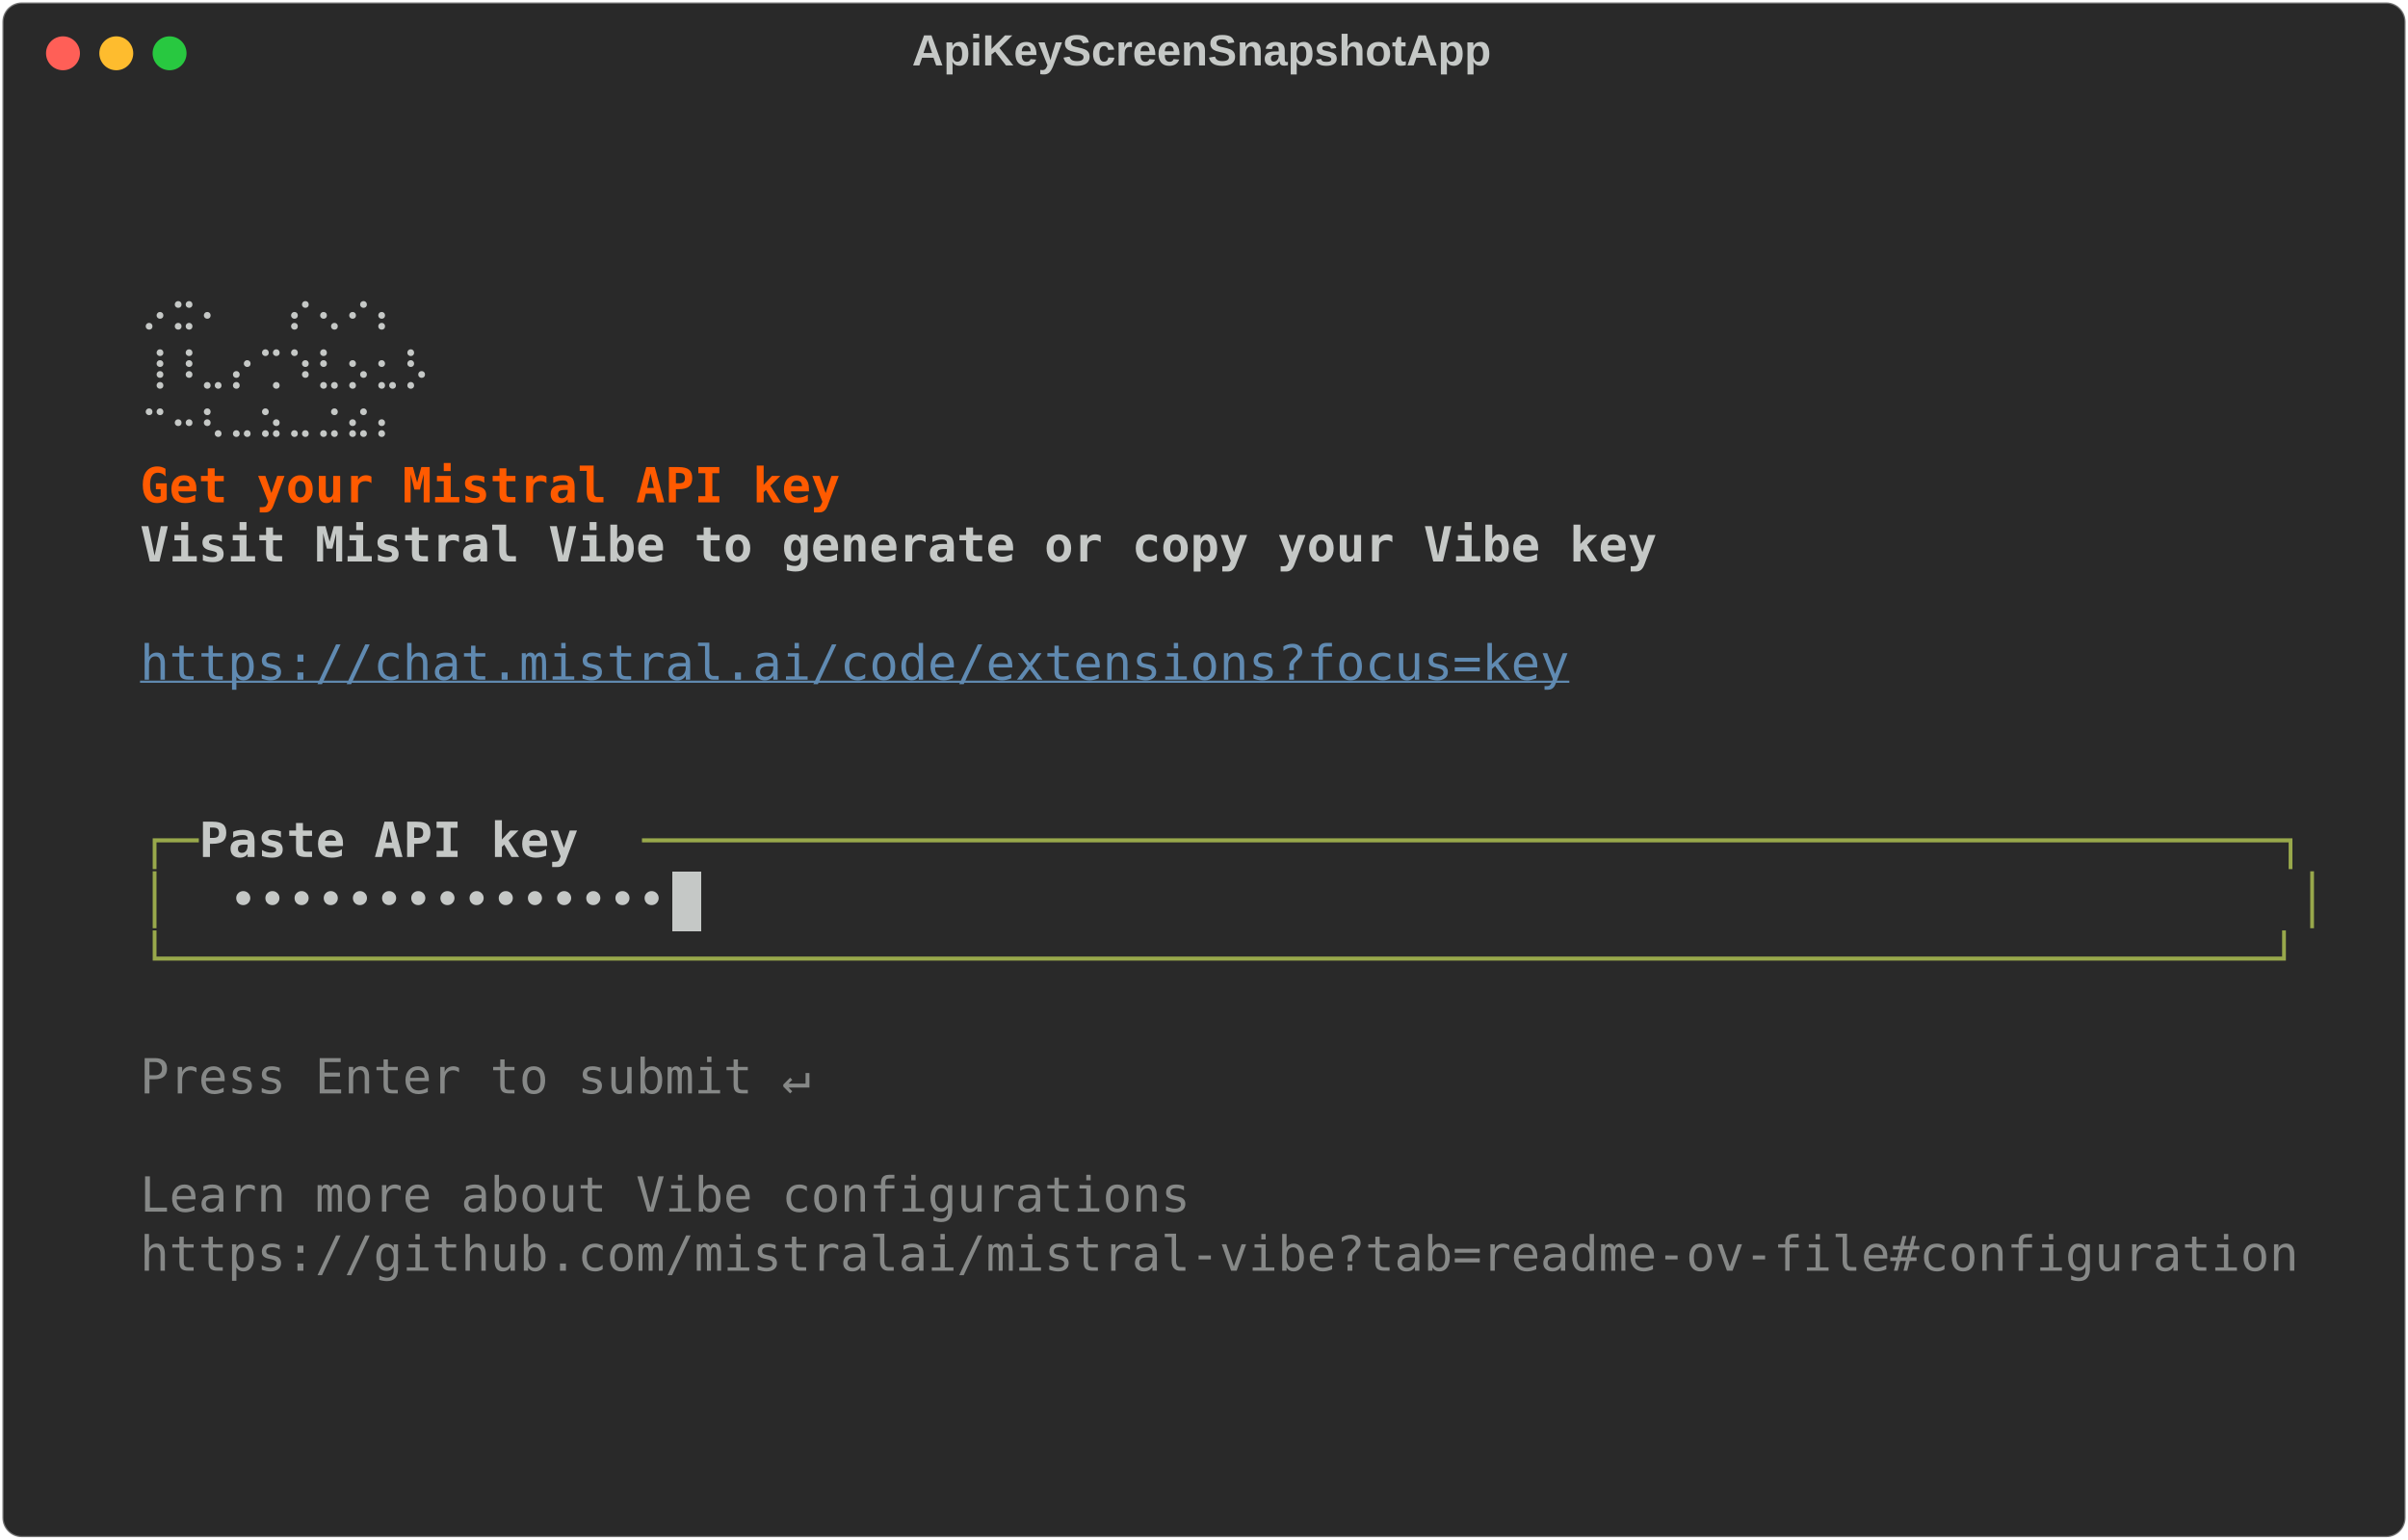
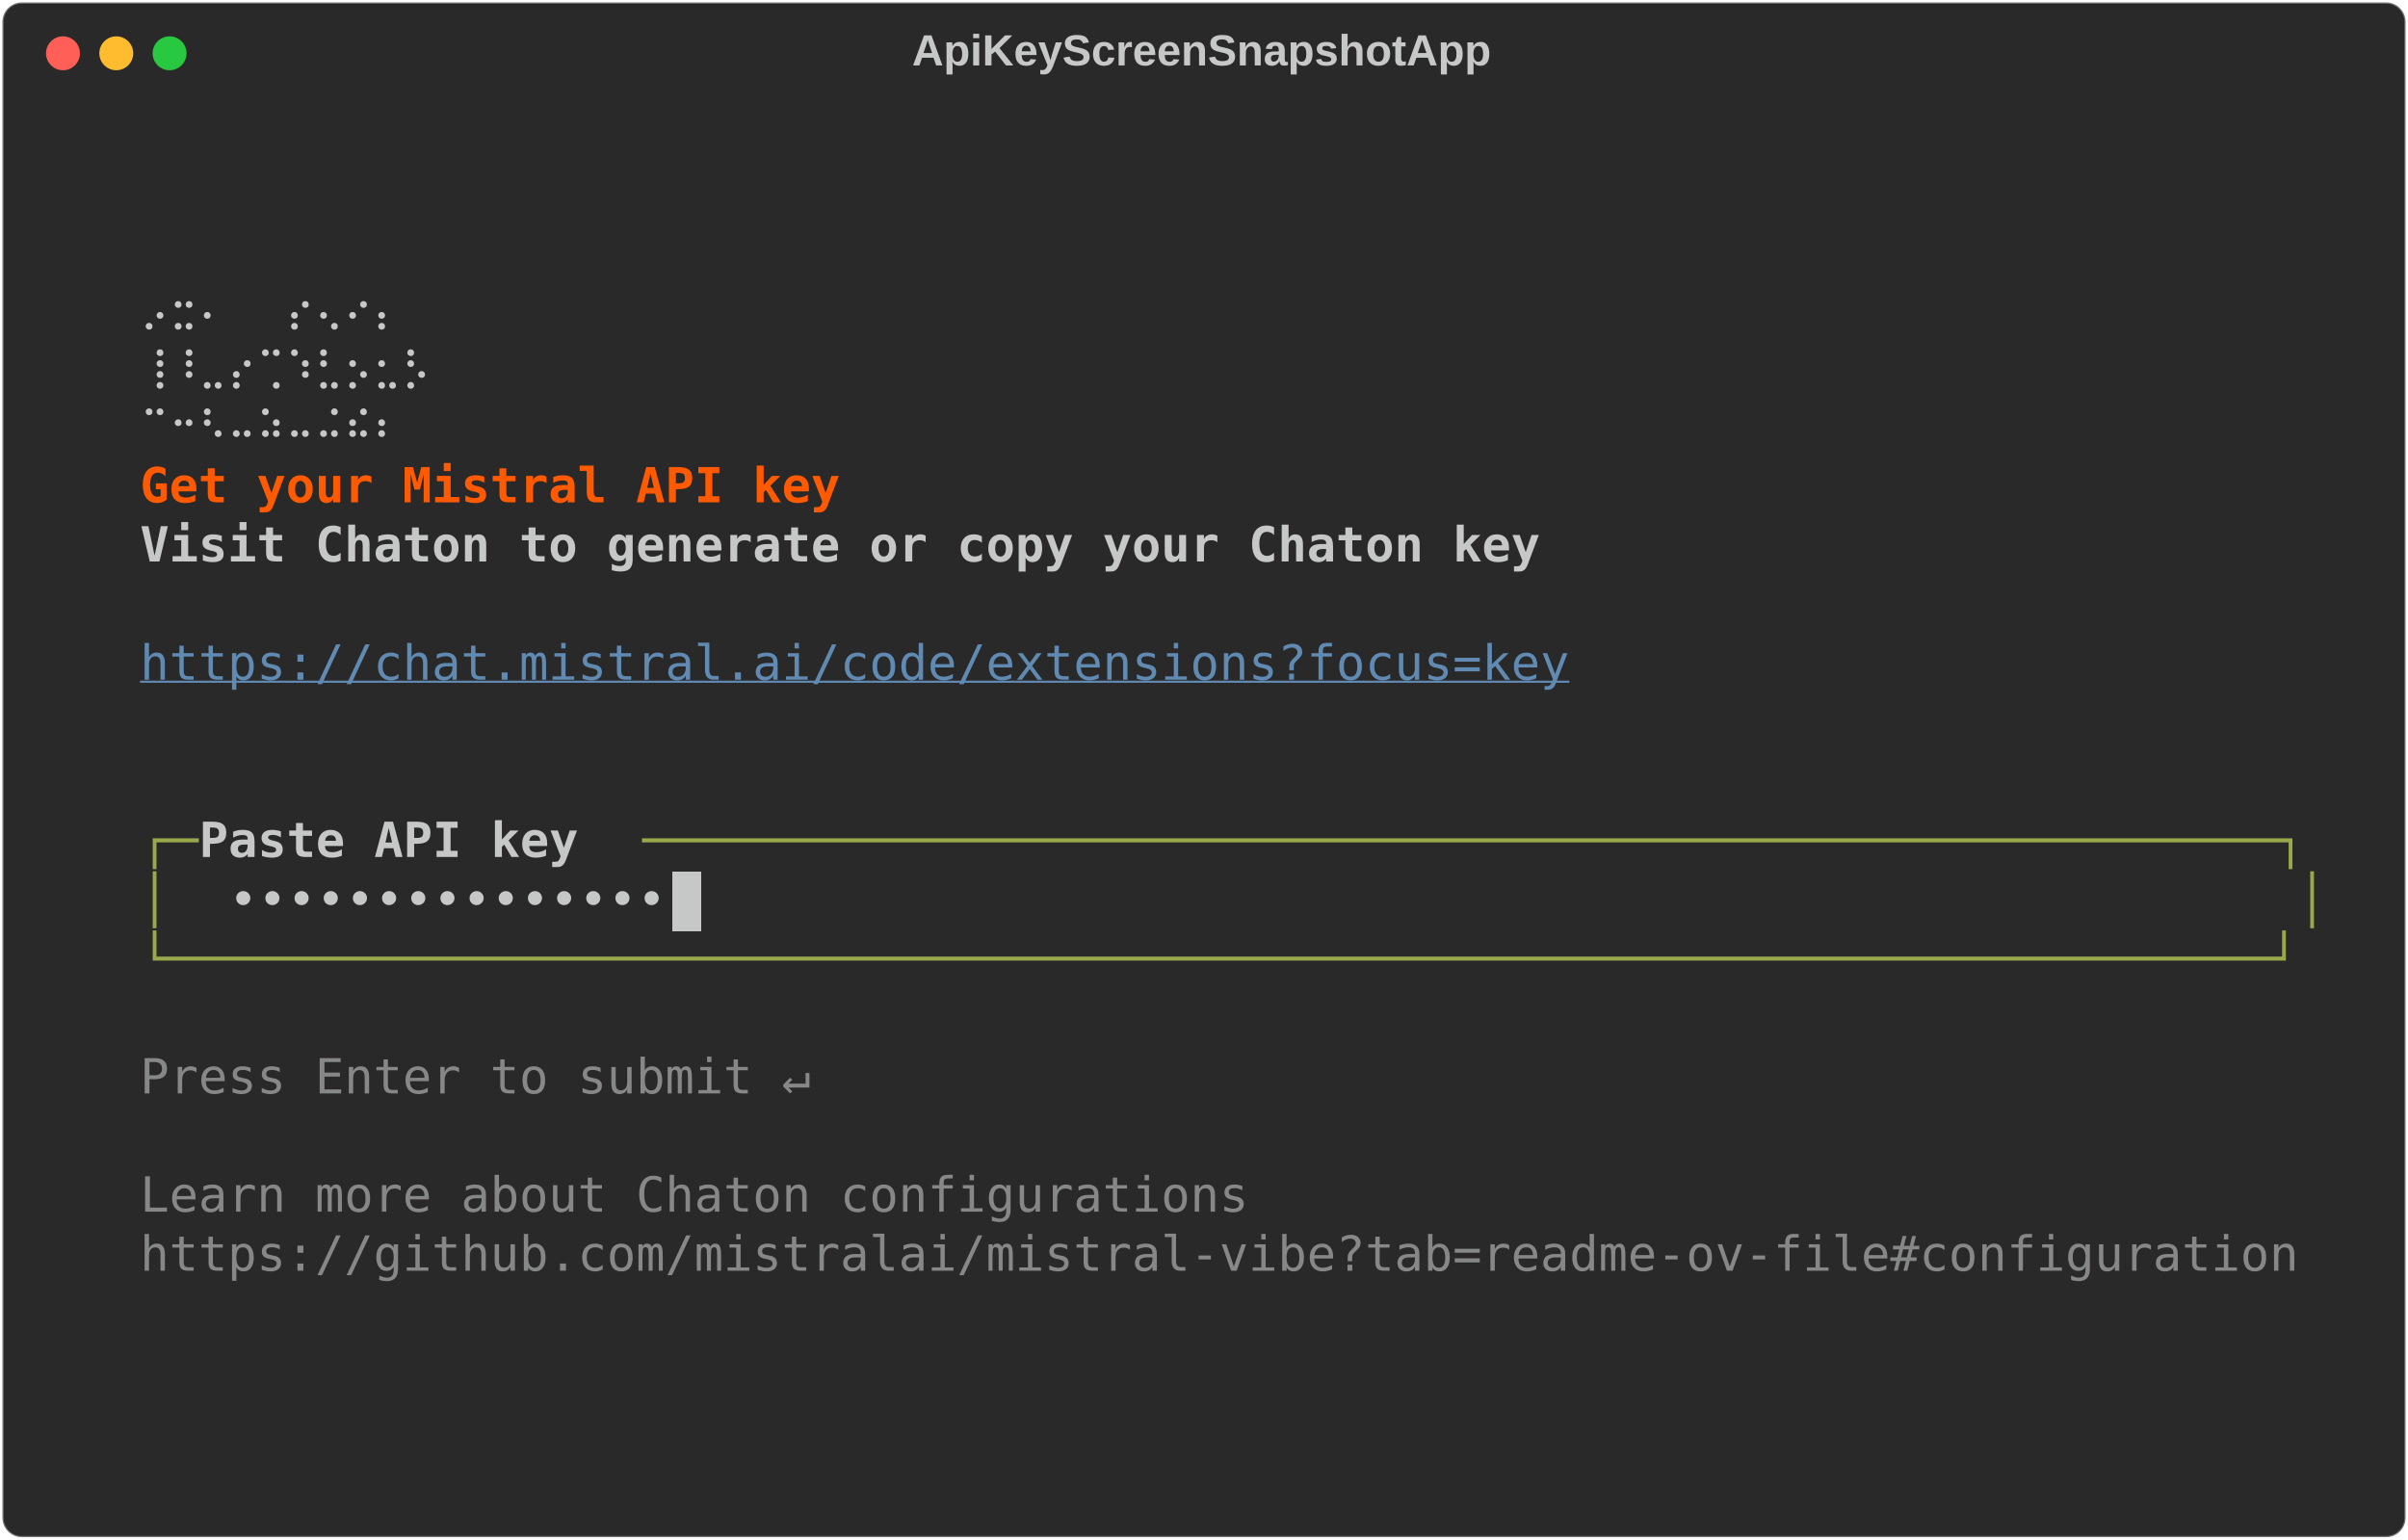
<svg xmlns="http://www.w3.org/2000/svg" class="rich-terminal" viewBox="0 0 994 635.6">
  <style>

    @font-face {
        font-family: "Fira Code";
        src: local("FiraCode-Regular"),
                url("https://cdnjs.cloudflare.com/ajax/libs/firacode/6.2.0/woff2/FiraCode-Regular.woff2") format("woff2"),
                url("https://cdnjs.cloudflare.com/ajax/libs/firacode/6.2.0/woff/FiraCode-Regular.woff") format("woff");
        font-style: normal;
        font-weight: 400;
    }
    @font-face {
        font-family: "Fira Code";
        src: local("FiraCode-Bold"),
                url("https://cdnjs.cloudflare.com/ajax/libs/firacode/6.2.0/woff2/FiraCode-Bold.woff2") format("woff2"),
                url("https://cdnjs.cloudflare.com/ajax/libs/firacode/6.2.0/woff/FiraCode-Bold.woff") format("woff");
        font-style: bold;
        font-weight: 700;
    }

    .terminal-matrix {
        font-family: Fira Code, monospace;
        font-size: 20px;
        line-height: 24.4px;
        font-variant-east-asian: full-width;
    }

    .terminal-title {
        font-size: 18px;
        font-weight: bold;
        font-family: arial;
    }

    .terminal-r1 { fill: #c5c8c6 }
.terminal-r2 { fill: #ff5a00;font-weight: bold }
.terminal-r3 { fill: #c5c8c6;font-weight: bold }
.terminal-r4 { fill: #608ab1;text-decoration: underline; }
.terminal-r5 { fill: #98a84b }
.terminal-r6 { fill: #4b4e55 }
.terminal-r7 { fill: #868887 }
    </style>
  <defs>
    <clipPath id="terminal-clip-terminal">
      <rect x="0" y="0" width="975.0" height="584.6" />
    </clipPath>
    <clipPath id="terminal-line-0">
      <rect x="0" y="1.5" width="976" height="24.65" />
    </clipPath>
    <clipPath id="terminal-line-1">
      <rect x="0" y="25.9" width="976" height="24.65" />
    </clipPath>
    <clipPath id="terminal-line-2">
      <rect x="0" y="50.3" width="976" height="24.65" />
    </clipPath>
    <clipPath id="terminal-line-3">
      <rect x="0" y="74.7" width="976" height="24.65" />
    </clipPath>
    <clipPath id="terminal-line-4">
      <rect x="0" y="99.1" width="976" height="24.65" />
    </clipPath>
    <clipPath id="terminal-line-5">
      <rect x="0" y="123.5" width="976" height="24.65" />
    </clipPath>
    <clipPath id="terminal-line-6">
      <rect x="0" y="147.9" width="976" height="24.65" />
    </clipPath>
    <clipPath id="terminal-line-7">
      <rect x="0" y="172.3" width="976" height="24.65" />
    </clipPath>
    <clipPath id="terminal-line-8">
      <rect x="0" y="196.7" width="976" height="24.65" />
    </clipPath>
    <clipPath id="terminal-line-9">
      <rect x="0" y="221.1" width="976" height="24.65" />
    </clipPath>
    <clipPath id="terminal-line-10">
      <rect x="0" y="245.5" width="976" height="24.65" />
    </clipPath>
    <clipPath id="terminal-line-11">
      <rect x="0" y="269.9" width="976" height="24.65" />
    </clipPath>
    <clipPath id="terminal-line-12">
      <rect x="0" y="294.3" width="976" height="24.65" />
    </clipPath>
    <clipPath id="terminal-line-13">
      <rect x="0" y="318.7" width="976" height="24.65" />
    </clipPath>
    <clipPath id="terminal-line-14">
      <rect x="0" y="343.1" width="976" height="24.65" />
    </clipPath>
    <clipPath id="terminal-line-15">
      <rect x="0" y="367.5" width="976" height="24.65" />
    </clipPath>
    <clipPath id="terminal-line-16">
      <rect x="0" y="391.9" width="976" height="24.65" />
    </clipPath>
    <clipPath id="terminal-line-17">
      <rect x="0" y="416.3" width="976" height="24.65" />
    </clipPath>
    <clipPath id="terminal-line-18">
      <rect x="0" y="440.7" width="976" height="24.65" />
    </clipPath>
    <clipPath id="terminal-line-19">
      <rect x="0" y="465.1" width="976" height="24.65" />
    </clipPath>
    <clipPath id="terminal-line-20">
      <rect x="0" y="489.5" width="976" height="24.65" />
    </clipPath>
    <clipPath id="terminal-line-21">
      <rect x="0" y="513.9" width="976" height="24.65" />
    </clipPath>
    <clipPath id="terminal-line-22">
      <rect x="0" y="538.3" width="976" height="24.65" />
    </clipPath>
  </defs>
  <rect fill="#292929" stroke="rgba(255,255,255,0.35)" stroke-width="1" x="1" y="1" width="992" height="633.6" rx="8" />
  <text class="terminal-title" fill="#c5c8c6" text-anchor="middle" x="496" y="27">ApiKeyScreenSnapshotApp</text>
  <g transform="translate(26,22)">
    <circle cx="0" cy="0" r="7" fill="#ff5f57" />
    <circle cx="22" cy="0" r="7" fill="#febc2e" />
    <circle cx="44" cy="0" r="7" fill="#28c840" />
  </g>
  <g transform="translate(9, 41)" clip-path="url(#terminal-clip-terminal)">
    <rect fill="#c5c8c6" x="268.4" y="318.7" width="12.2" height="24.65" shape-rendering="crispEdges" />
    <g class="terminal-matrix">
      <text class="terminal-r1" x="976" y="20" textLength="12.2" clip-path="url(#terminal-line-0)">
</text>
      <text class="terminal-r1" x="976" y="44.4" textLength="12.2" clip-path="url(#terminal-line-1)">
</text>
      <text class="terminal-r1" x="976" y="68.8" textLength="12.2" clip-path="url(#terminal-line-2)">
</text>
      <text class="terminal-r1" x="48.8" y="93.2" textLength="134.2" clip-path="url(#terminal-line-3)">  ⡠⣒⠄  ⡔⢄⠔⡄</text>
      <text class="terminal-r1" x="976" y="93.2" textLength="12.2" clip-path="url(#terminal-line-3)">
</text>
      <text class="terminal-r1" x="48.8" y="117.6" textLength="134.2" clip-path="url(#terminal-line-4)"> ⢸⠸⣀⡔⢉⠱⣃⡢⣂⡣</text>
      <text class="terminal-r1" x="976" y="117.6" textLength="12.2" clip-path="url(#terminal-line-4)">
</text>
      <text class="terminal-r1" x="48.8" y="142" textLength="134.2" clip-path="url(#terminal-line-5)">  ⠉⠒⠣⠤⠵⠤⠬⠮⠆</text>
      <text class="terminal-r1" x="976" y="142" textLength="12.2" clip-path="url(#terminal-line-5)">
</text>
      <text class="terminal-r2" x="48.8" y="166.4" textLength="292.8" clip-path="url(#terminal-line-6)">Get your Mistral API key</text>
      <text class="terminal-r1" x="976" y="166.4" textLength="12.2" clip-path="url(#terminal-line-6)">
</text>
-       <text class="terminal-r3" x="48.8" y="190.8" textLength="634.4" clip-path="url(#terminal-line-7)">Visit Mistral Vibe to generate or copy your Vibe key</text>
+       <text class="terminal-r3" x="48.8" y="190.8" textLength="585.6" clip-path="url(#terminal-line-7)">Visit Chaton to generate or copy your Chaton key</text>
      <text class="terminal-r1" x="976" y="190.8" textLength="12.2" clip-path="url(#terminal-line-7)">
</text>
      <text class="terminal-r1" x="976" y="215.2" textLength="12.2" clip-path="url(#terminal-line-8)">
</text>
      <text class="terminal-r4" x="48.8" y="239.6" textLength="597.8" clip-path="url(#terminal-line-9)">https://chat.mistral.ai/code/extensions?focus=key</text>
      <text class="terminal-r1" x="976" y="239.6" textLength="12.2" clip-path="url(#terminal-line-9)">
</text>
      <text class="terminal-r1" x="976" y="264" textLength="12.2" clip-path="url(#terminal-line-10)">
</text>
      <text class="terminal-r1" x="976" y="288.4" textLength="12.2" clip-path="url(#terminal-line-11)">
</text>
      <text class="terminal-r5" x="48.8" y="312.8" textLength="24.4" clip-path="url(#terminal-line-12)">┌─</text>
      <text class="terminal-r3" x="73.2" y="312.8" textLength="183" clip-path="url(#terminal-line-12)"> Paste API key </text>
      <text class="terminal-r5" x="256.2" y="312.8" textLength="695.4" clip-path="url(#terminal-line-12)">────────────────────────────────────────────────────────┐</text>
      <text class="terminal-r1" x="976" y="312.8" textLength="12.2" clip-path="url(#terminal-line-12)">
</text>
      <text class="terminal-r5" x="48.8" y="337.2" textLength="12.2" clip-path="url(#terminal-line-13)">│</text>
      <text class="terminal-r1" x="85.4" y="337.2" textLength="183" clip-path="url(#terminal-line-13)">•••••••••••••••</text>
      <text class="terminal-r5" x="939.4" y="337.2" textLength="12.2" clip-path="url(#terminal-line-13)">│</text>
      <text class="terminal-r1" x="976" y="337.2" textLength="12.2" clip-path="url(#terminal-line-13)">
</text>
      <text class="terminal-r5" x="48.8" y="361.6" textLength="902.8" clip-path="url(#terminal-line-14)">└────────────────────────────────────────────────────────────────────────┘</text>
      <text class="terminal-r1" x="976" y="361.6" textLength="12.2" clip-path="url(#terminal-line-14)">
</text>
      <text class="terminal-r1" x="976" y="386" textLength="12.2" clip-path="url(#terminal-line-15)">
</text>
      <text class="terminal-r7" x="48.8" y="410.4" textLength="280.6" clip-path="url(#terminal-line-16)">Press Enter to submit ↵</text>
      <text class="terminal-r1" x="976" y="410.4" textLength="12.2" clip-path="url(#terminal-line-16)">
</text>
      <text class="terminal-r1" x="976" y="434.8" textLength="12.2" clip-path="url(#terminal-line-17)">
</text>
-       <text class="terminal-r7" x="48.8" y="459.2" textLength="439.2" clip-path="url(#terminal-line-18)">Learn more about Vibe configurations</text>
+       <text class="terminal-r7" x="48.8" y="459.2" textLength="463.6" clip-path="url(#terminal-line-18)">Learn more about Chaton configurations</text>
      <text class="terminal-r1" x="976" y="459.2" textLength="12.2" clip-path="url(#terminal-line-18)">
</text>
      <text class="terminal-r7" x="48.8" y="483.6" textLength="902.8" clip-path="url(#terminal-line-19)">https://github.com/mistralai/mistral-vibe?tab=readme-ov-file#configuration</text>
      <text class="terminal-r1" x="976" y="483.6" textLength="12.2" clip-path="url(#terminal-line-19)">
</text>
      <text class="terminal-r1" x="976" y="508" textLength="12.2" clip-path="url(#terminal-line-20)">
</text>
      <text class="terminal-r1" x="976" y="532.4" textLength="12.2" clip-path="url(#terminal-line-21)">
</text>
      <text class="terminal-r1" x="976" y="556.8" textLength="12.2" clip-path="url(#terminal-line-22)">
</text>
    </g>
  </g>
</svg>
